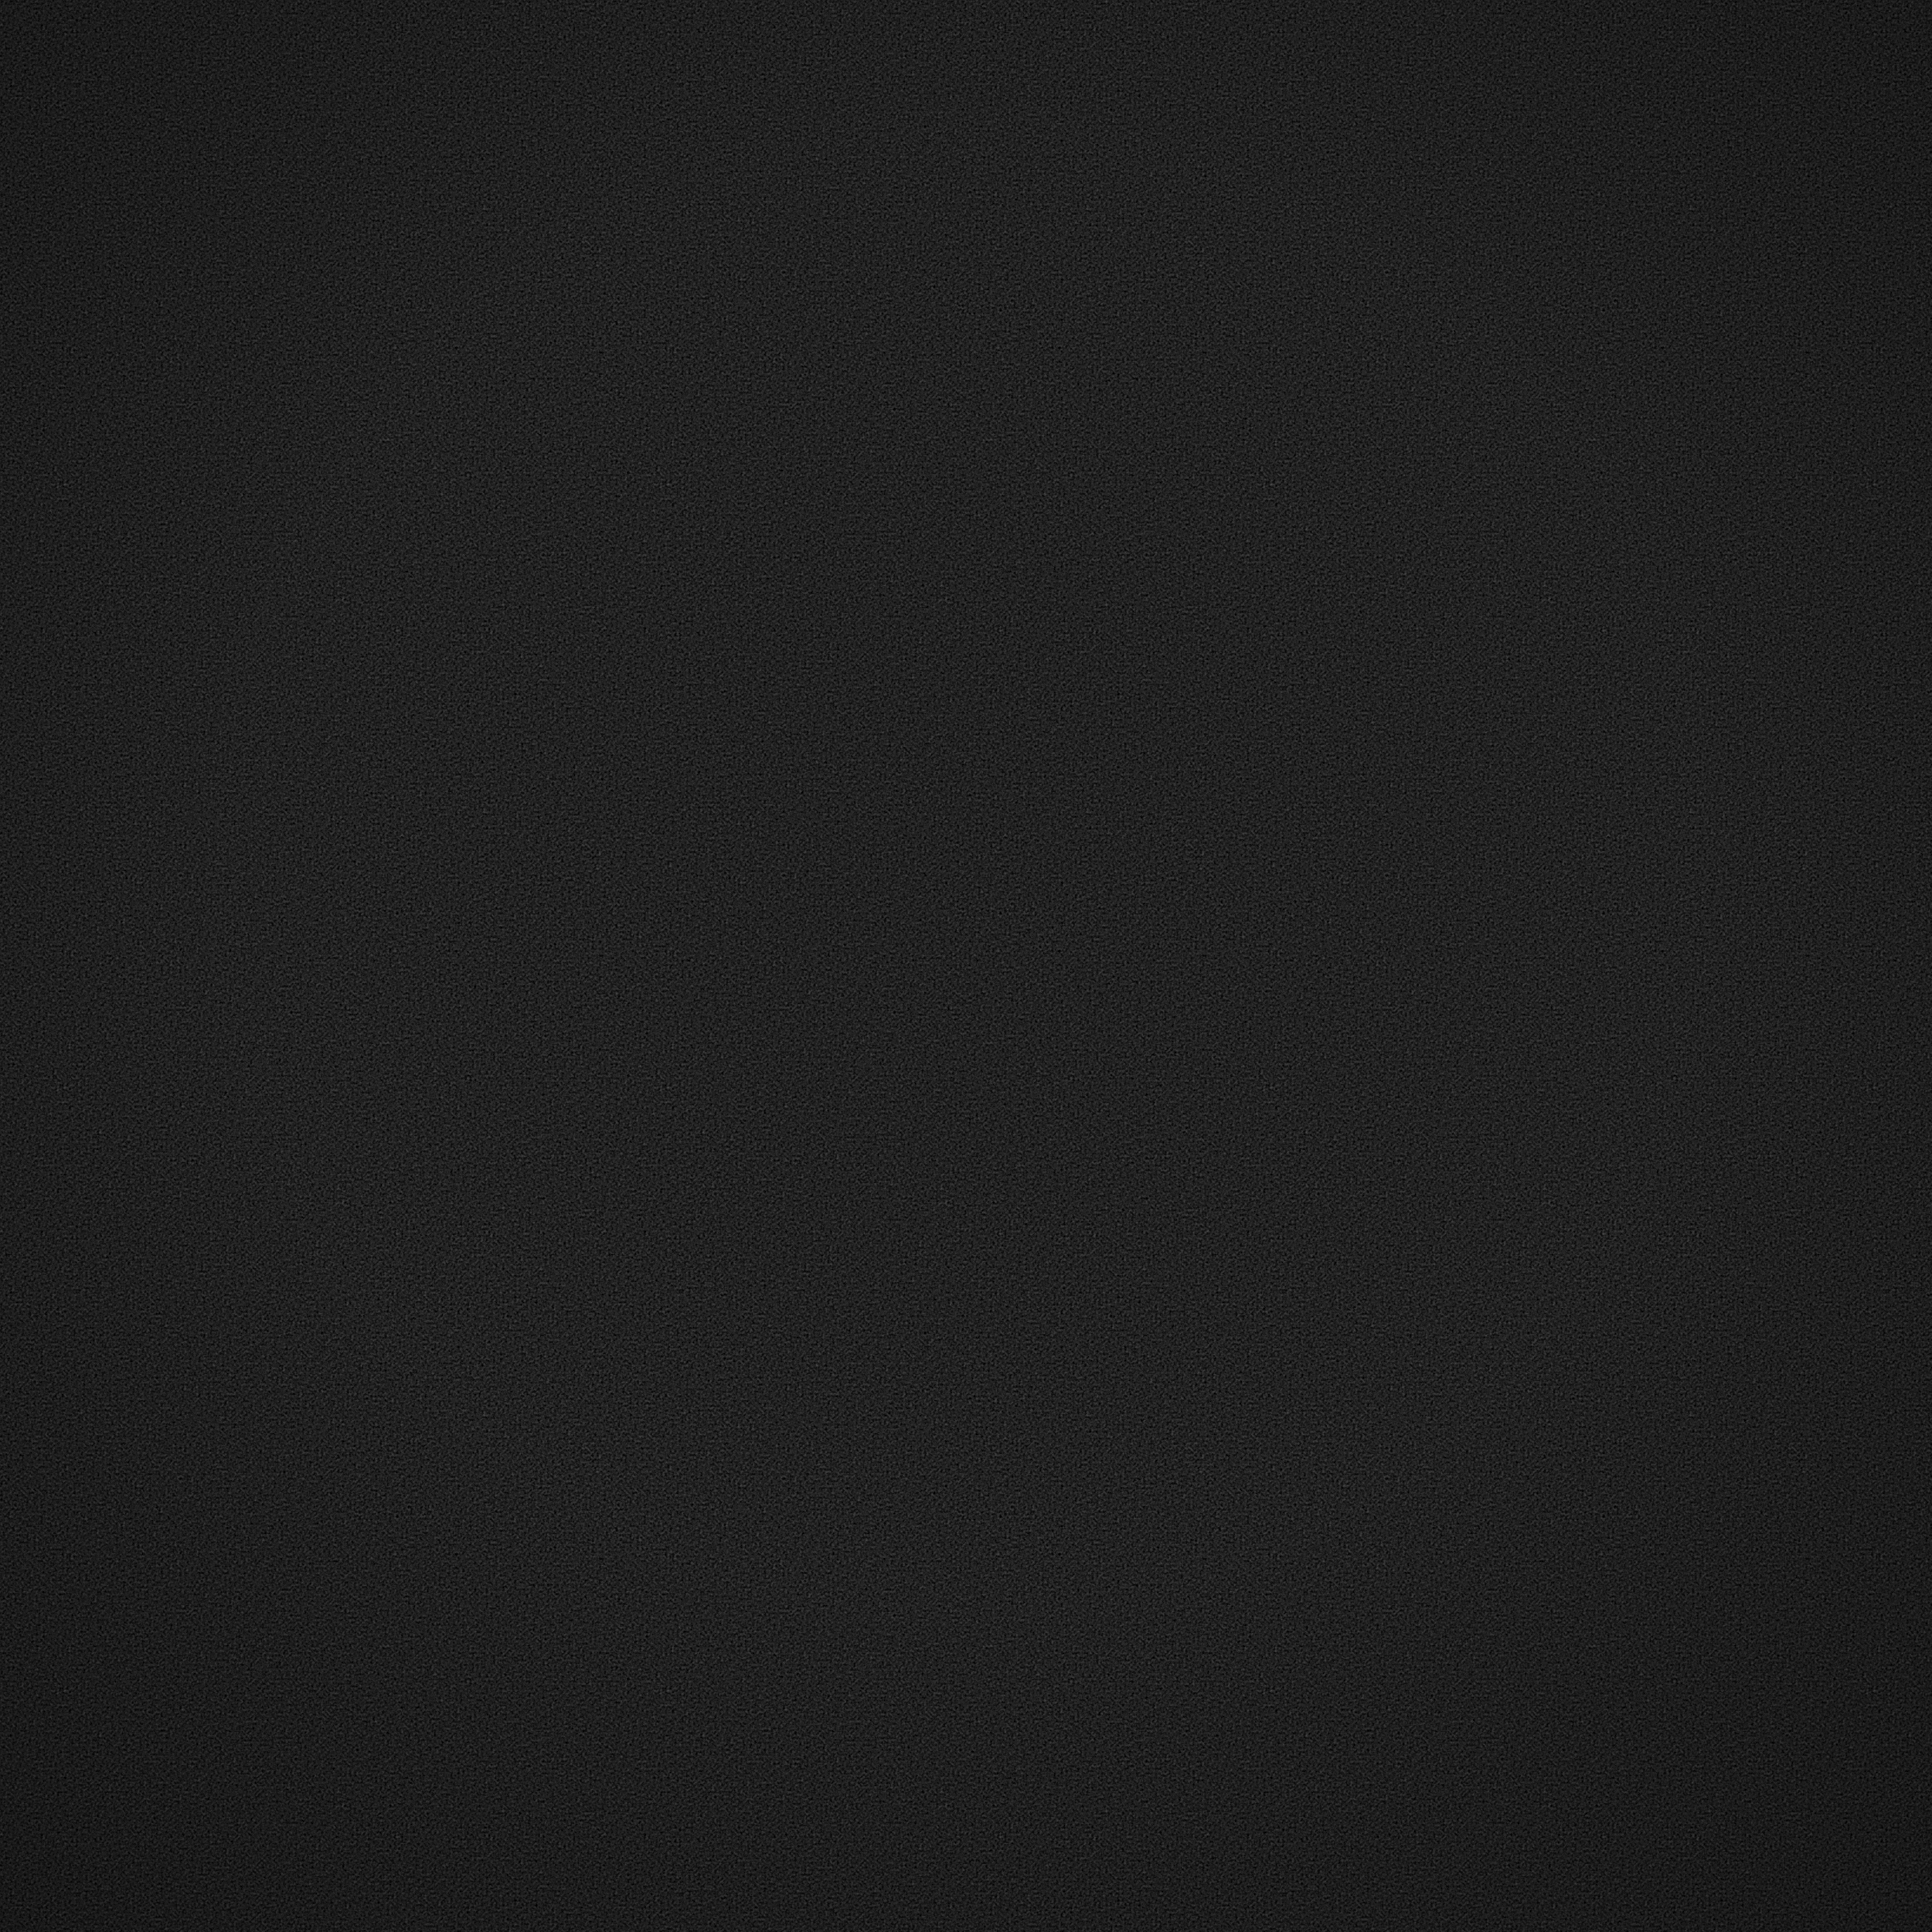
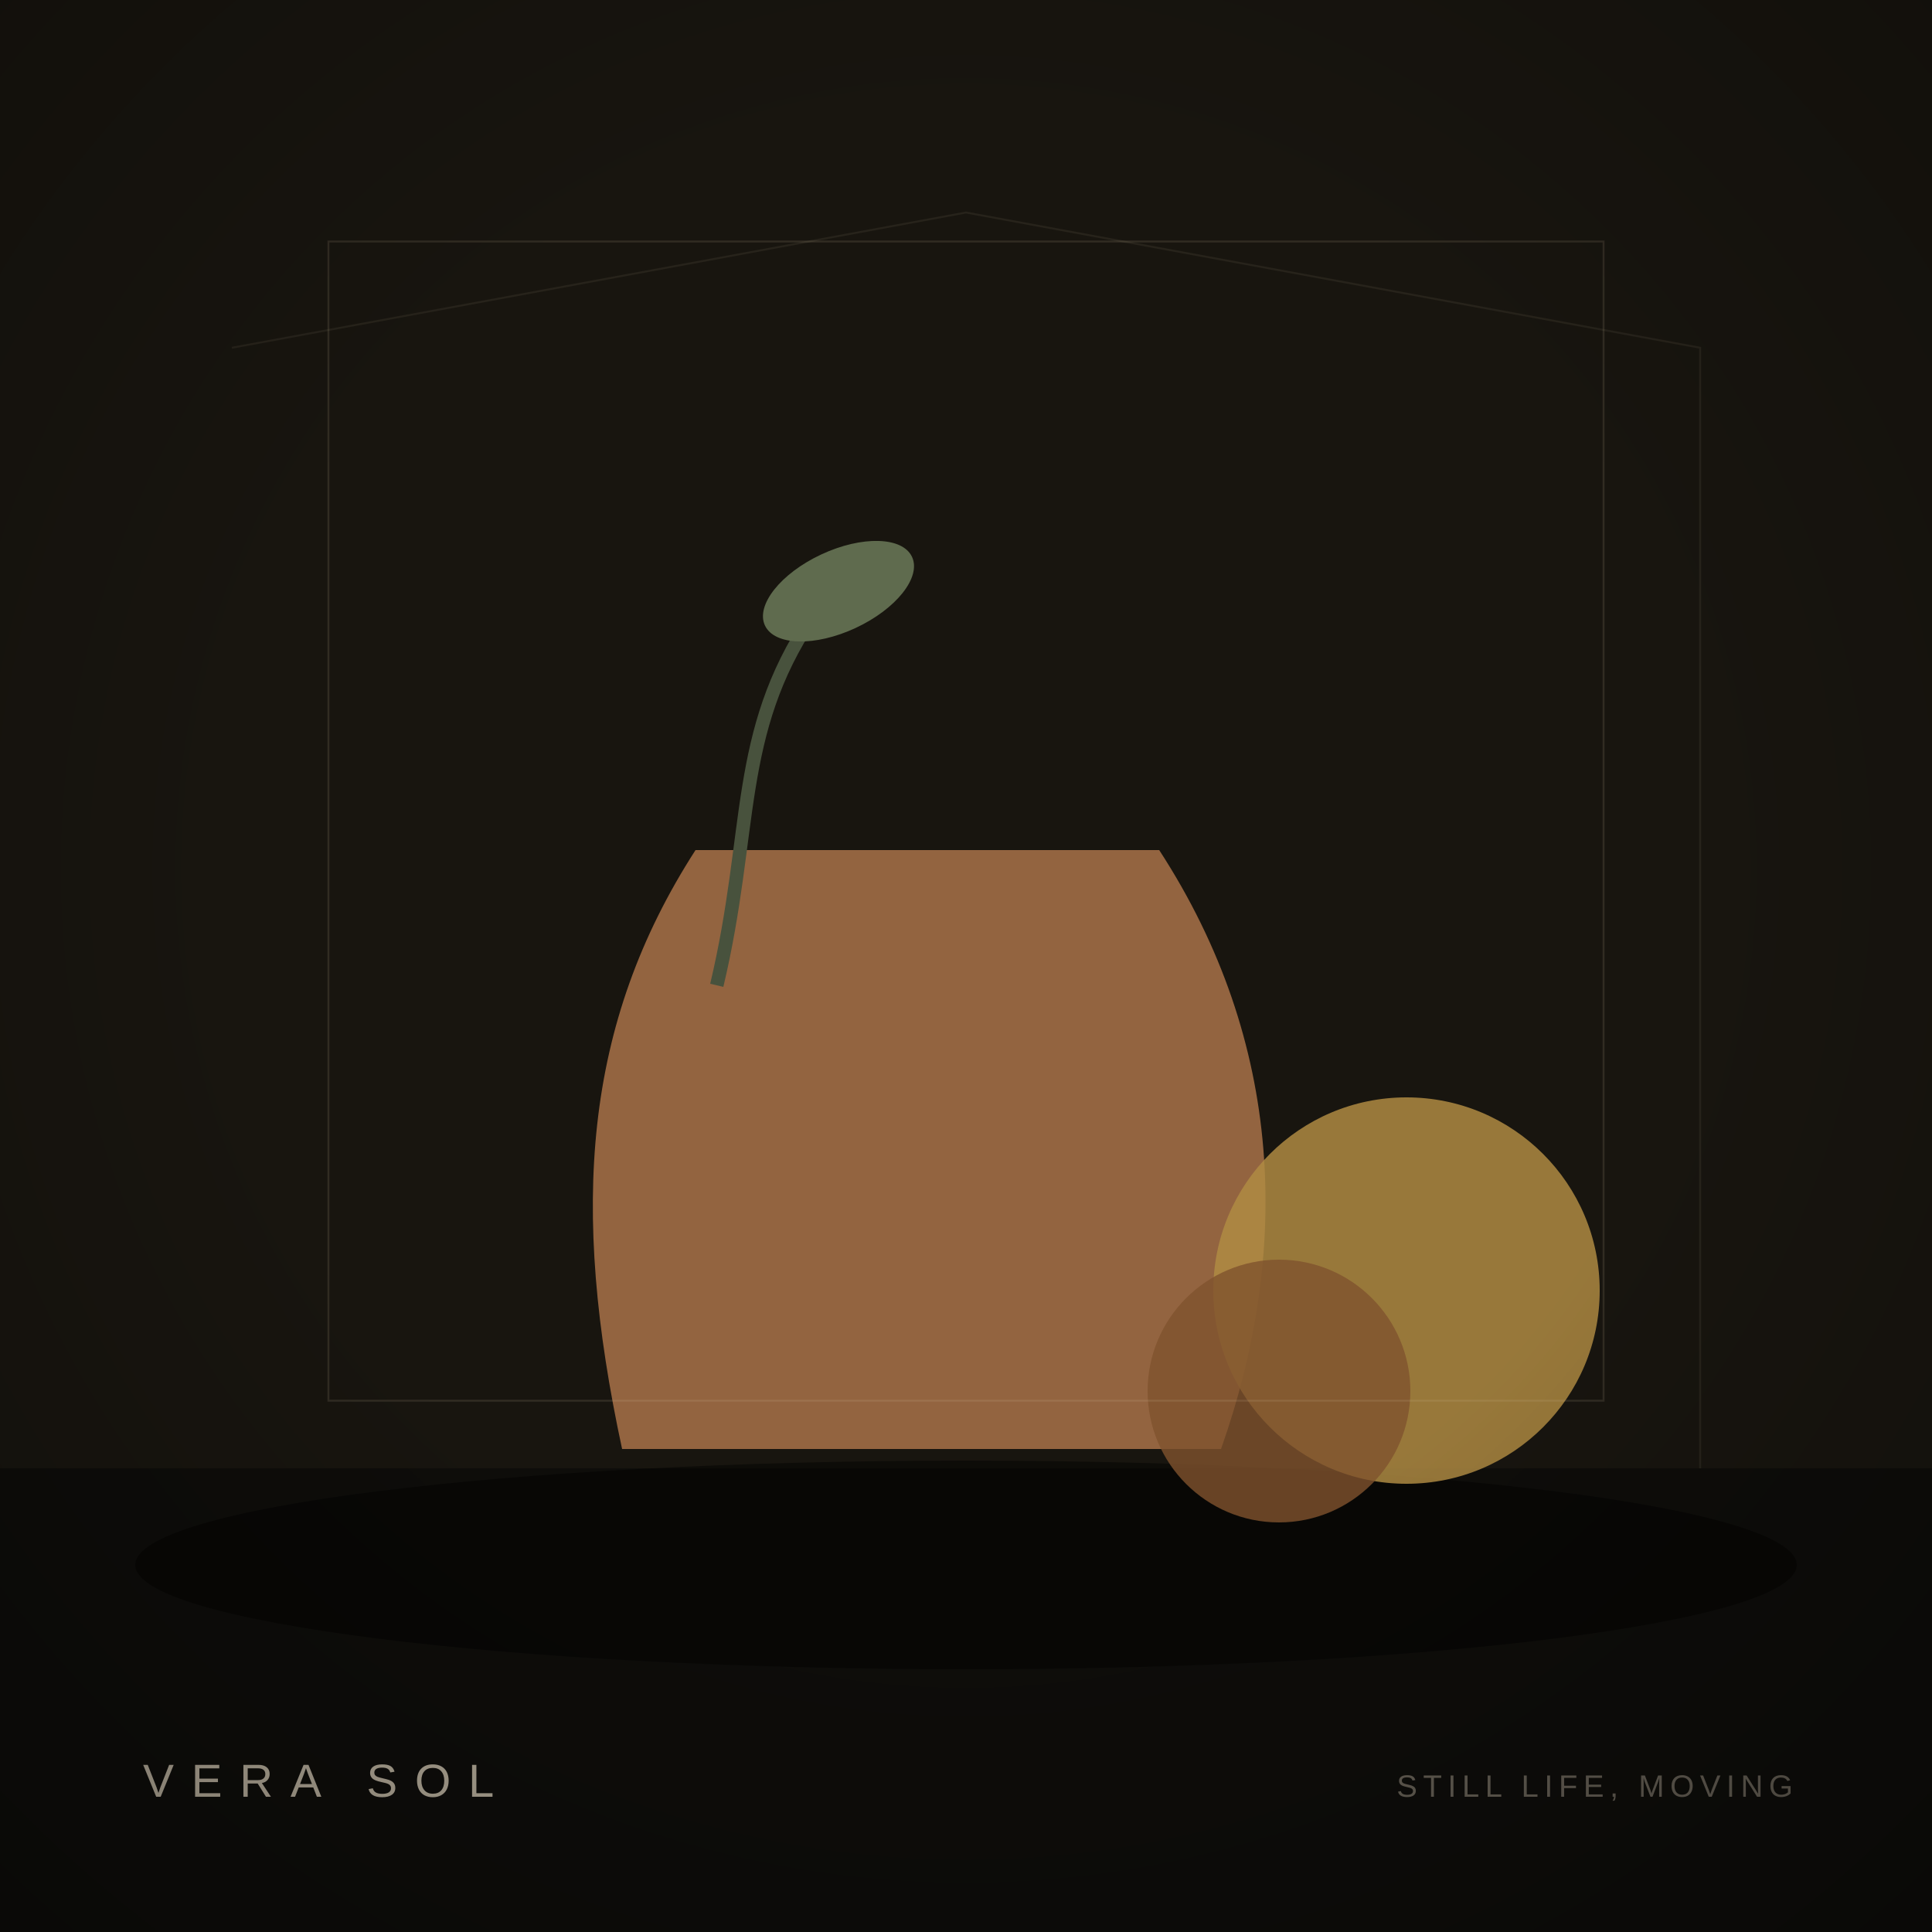
<svg xmlns="http://www.w3.org/2000/svg" viewBox="0 0 1000 1000" width="1000" height="1000">
  <defs>
    <linearGradient id="bg-stilllife" x1="0" y1="0" x2="1" y2="1">
      <stop offset="0" stop-color="#211C13" stop-opacity="1" />
      <stop offset=".6" stop-color="#30261A" stop-opacity="1" />
      <stop offset="1" stop-color="#0E0D0A" stop-opacity="1" />
    </linearGradient>
    <filter id="grain-stilllife" x="0" y="0" width="100%" height="100%">
      <feTurbulence type="fractalNoise" baseFrequency=".82" numOctaves="3" stitchTiles="stitch" result="noise" />
      <feColorMatrix in="noise" type="saturate" values="0" />
      <feComponentTransfer>
        <feFuncA type="linear" slope=".14" />
      </feComponentTransfer>
      <feBlend in="SourceGraphic" mode="soft-light" />
    </filter>
    <filter id="blur-stilllife" x="-30%" y="-30%" width="160%" height="160%">
      <feGaussianBlur stdDeviation="42" />
    </filter>
    <filter id="blur-wide-stilllife" x="-50%" y="-50%" width="200%" height="200%">
      <feGaussianBlur stdDeviation="90" />
    </filter>
    <radialGradient id="vig" cx="50%" cy="45%" r="75%">
      <stop offset="50%" stop-color="#000" stop-opacity="0" />
      <stop offset="100%" stop-color="#000" stop-opacity=".5" />
    </radialGradient>
  </defs>
  <rect width="1000" height="1000" fill="url(#bg-stilllife)" />
  <rect width="1000" height="1000" fill="#18150F" />
  <path d="M0 760 H1000 V1000 H0Z" fill="#0E0D0A" />
  <ellipse cx="500" cy="810" rx="430" ry="54" fill="#000" opacity=".45" />
  <path d="M322 750 C 295 625 302 530 360 440 H600 C 665 540 668 648 632 750Z" fill="#B2784C" opacity=".8" />
  <path d="M371 510 C 390 430 380 380 420 320" fill="none" stroke="#48523D" stroke-width="7" />
  <ellipse cx="434" cy="306" rx="42" ry="21" fill="#5F6B4E" transform="rotate(-25 434 306)" />
  <circle cx="728" cy="668" r="100" fill="#B08B43" opacity=".84" />
  <circle cx="662" cy="720" r="68" fill="#80522D" opacity=".8" />
  <rect x="170" y="125" width="660" height="600" fill="none" stroke="#DAC6A1" opacity=".13" />
  <path d="M120 180 L500 110 L880 180 V760" fill="none" stroke="#DAC6A1" opacity=".08" />
  <text x="74" y="930" font-family="Arial, sans-serif" font-size="24" letter-spacing="9" fill="#EFE2CC" opacity=".7">VERA SOL</text>
  <text x="928" y="930" text-anchor="end" font-family="Arial, sans-serif" font-size="16" letter-spacing="3" fill="#EFE2CC" opacity=".37">STILL LIFE, MOVING</text>
-   <rect width="1000" height="1000" filter="url(#grain-stilllife)" opacity="1" />
  <rect width="1000" height="1000" fill="url(#vig)" opacity=".6" />
</svg>
